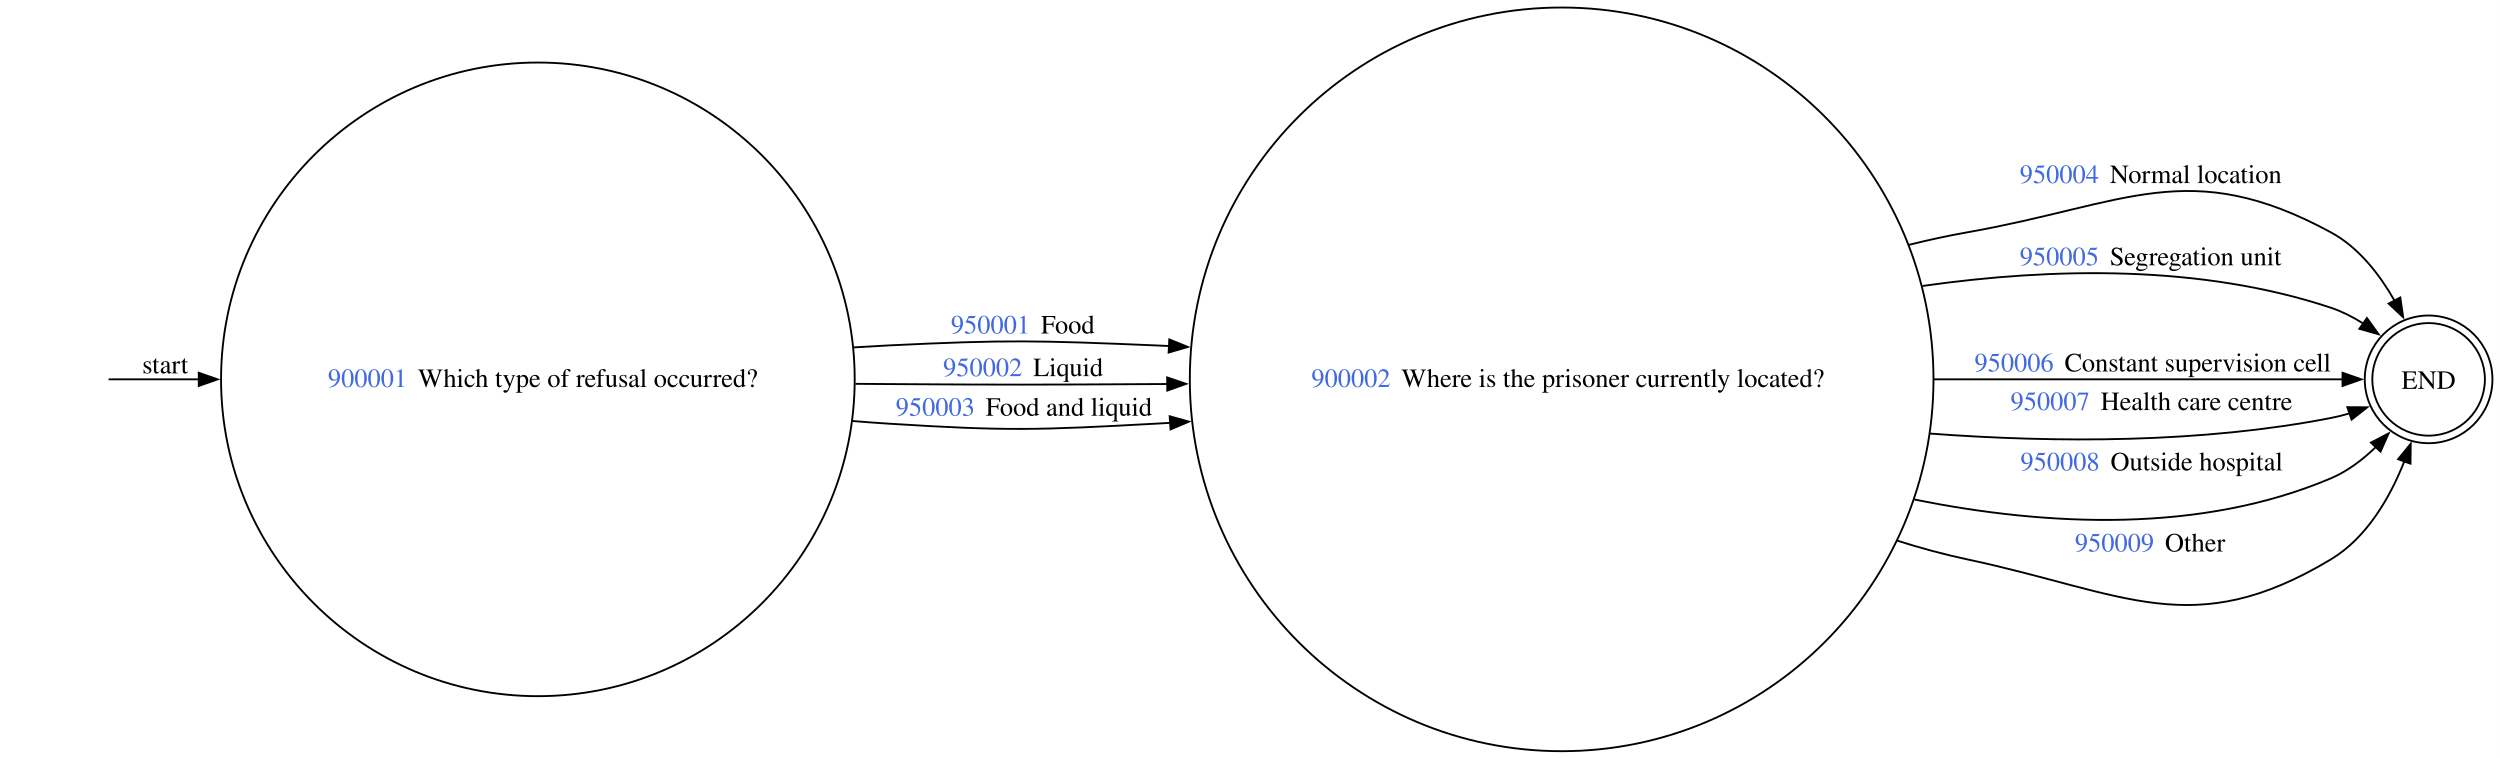
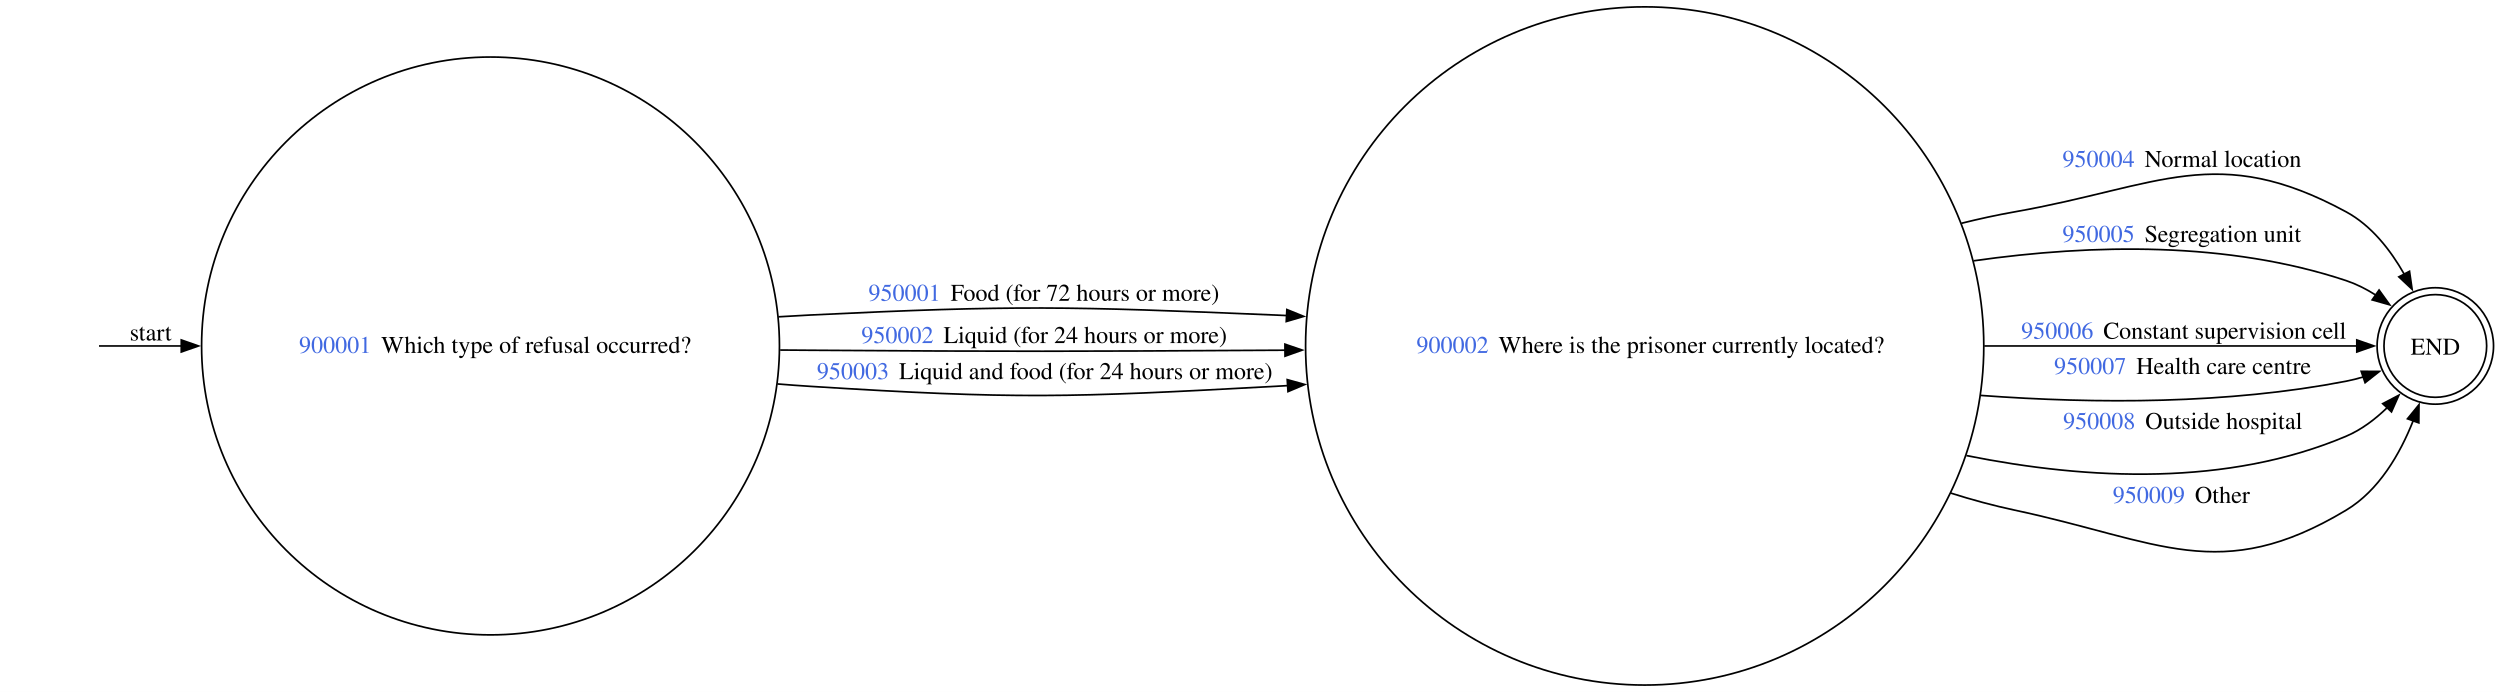
- <svg xmlns="http://www.w3.org/2000/svg" width="1326pt" height="402pt" viewBox="0.00 0.00 1326.00 402.00">
+ <svg xmlns="http://www.w3.org/2000/svg" width="1454pt" height="402pt" viewBox="0.00 0.00 1454.00 402.00">
  <g id="graph0" class="graph" transform="scale(1 1) rotate(0) translate(4 398.43)">
-     <polygon fill="white" stroke="none" points="-4,4 -4,-398.43 1321.98,-398.43 1321.98,4 -4,4" />
+     <polygon fill="white" stroke="none" points="-4,4 -4,-398.43 1450.23,-398.43 1450.23,4 -4,4" />
    <g id="node1" class="node">
</g>
    <g id="node2" class="node">
      <ellipse fill="none" stroke="black" cx="281.29" cy="-197.22" rx="168.04" ry="168.04" />
      <text xml:space="preserve" text-anchor="start" x="166.17" y="-193.17" font-family="Times,serif" font-size="14.00"> </text>
      <text xml:space="preserve" text-anchor="start" x="169.92" y="-193.17" font-family="Times,serif" font-size="14.00" fill="royalblue">900001 </text>
      <text xml:space="preserve" text-anchor="start" x="214.17" y="-193.17" font-family="Times,serif" font-size="14.00"> Which type of refusal occurred? </text>
    </g>
    <g id="edge1" class="edge">
      <path fill="none" stroke="black" d="M53.58,-197.22C66.35,-197.22 83.02,-197.22 101.53,-197.22" />
      <polygon fill="black" stroke="black" points="101.43,-200.72 111.43,-197.22 101.43,-193.72 101.43,-200.72" />
      <text xml:space="preserve" text-anchor="middle" x="83.62" y="-200.42" font-family="Times,serif" font-size="14.00">start</text>
    </g>
    <g id="node4" class="node">
-       <ellipse fill="none" stroke="black" cx="824.3" cy="-197.22" rx="197.22" ry="197.22" />
-       <text xml:space="preserve" text-anchor="start" x="687.8" y="-193.17" font-family="Times,serif" font-size="14.00"> </text>
-       <text xml:space="preserve" text-anchor="start" x="691.55" y="-193.17" font-family="Times,serif" font-size="14.00" fill="royalblue">900002 </text>
-       <text xml:space="preserve" text-anchor="start" x="735.8" y="-193.17" font-family="Times,serif" font-size="14.00"> Where is the prisoner currently located? </text>
+       <ellipse fill="none" stroke="black" cx="952.55" cy="-197.22" rx="197.22" ry="197.22" />
+       <text xml:space="preserve" text-anchor="start" x="816.05" y="-193.17" font-family="Times,serif" font-size="14.00"> </text>
+       <text xml:space="preserve" text-anchor="start" x="819.8" y="-193.17" font-family="Times,serif" font-size="14.00" fill="royalblue">900002 </text>
+       <text xml:space="preserve" text-anchor="start" x="864.05" y="-193.17" font-family="Times,serif" font-size="14.00"> Where is the prisoner currently located? </text>
    </g>
    <g id="edge2" class="edge">
-       <path fill="none" stroke="black" d="M448.68,-214.17C454.98,-214.57 461.21,-214.92 467.34,-215.22 530.26,-218.27 546.14,-217.86 609.09,-215.22 611.45,-215.12 613.84,-215.01 616.23,-214.9" />
-       <polygon fill="black" stroke="black" points="616.19,-218.41 626,-214.41 615.84,-211.42 616.19,-218.41" />
-       <text xml:space="preserve" text-anchor="start" x="496.59" y="-221.55" font-family="Times,serif" font-size="14.00"> </text>
-       <text xml:space="preserve" text-anchor="start" x="500.34" y="-221.55" font-family="Times,serif" font-size="14.00" fill="royalblue">950001 </text>
-       <text xml:space="preserve" text-anchor="start" x="544.59" y="-221.55" font-family="Times,serif" font-size="14.00"> Food </text>
+       <path fill="none" stroke="black" d="M448.68,-214.17C454.98,-214.57 461.21,-214.92 467.34,-215.22 587.2,-221.03 617.44,-220.25 737.34,-215.22 739.7,-215.12 742.09,-215.01 744.48,-214.9" />
+       <polygon fill="black" stroke="black" points="744.44,-218.41 754.25,-214.41 744.09,-211.42 744.44,-218.41" />
+       <text xml:space="preserve" text-anchor="start" x="497.34" y="-223.49" font-family="Times,serif" font-size="14.00"> </text>
+       <text xml:space="preserve" text-anchor="start" x="501.09" y="-223.49" font-family="Times,serif" font-size="14.00" fill="royalblue">950001 </text>
+       <text xml:space="preserve" text-anchor="start" x="545.34" y="-223.49" font-family="Times,serif" font-size="14.00"> Food (for 72 hours or more) </text>
    </g>
    <g id="edge3" class="edge">
-       <path fill="none" stroke="black" d="M449.73,-194.85C455.67,-194.8 461.55,-194.76 467.34,-194.72 530.34,-194.29 546.09,-194.35 609.09,-194.72 611.16,-194.73 613.24,-194.74 615.33,-194.75" />
-       <polygon fill="black" stroke="black" points="615.07,-198.25 625.1,-194.82 615.12,-191.25 615.07,-198.25" />
-       <text xml:space="preserve" text-anchor="start" x="492.46" y="-198.92" font-family="Times,serif" font-size="14.00"> </text>
-       <text xml:space="preserve" text-anchor="start" x="496.21" y="-198.92" font-family="Times,serif" font-size="14.00" fill="royalblue">950002 </text>
-       <text xml:space="preserve" text-anchor="start" x="540.46" y="-198.92" font-family="Times,serif" font-size="14.00"> Liquid </text>
+       <path fill="none" stroke="black" d="M449.73,-194.85C455.67,-194.8 461.55,-194.76 467.34,-194.72 587.33,-193.91 617.34,-194.02 737.34,-194.72 739.41,-194.73 741.49,-194.74 743.58,-194.75" />
+       <polygon fill="black" stroke="black" points="743.32,-198.25 753.35,-194.82 743.37,-191.25 743.32,-198.25" />
+       <text xml:space="preserve" text-anchor="start" x="493.21" y="-198.92" font-family="Times,serif" font-size="14.00"> </text>
+       <text xml:space="preserve" text-anchor="start" x="496.96" y="-198.92" font-family="Times,serif" font-size="14.00" fill="royalblue">950002 </text>
+       <text xml:space="preserve" text-anchor="start" x="541.21" y="-198.92" font-family="Times,serif" font-size="14.00"> Liquid (for 24 hours or more) </text>
    </g>
    <g id="edge4" class="edge">
-       <path fill="none" stroke="black" d="M448.14,-175.13C454.62,-174.59 461.04,-174.12 467.34,-173.72 530.21,-169.74 546.18,-170.28 609.09,-173.72 611.63,-173.86 614.19,-174 616.76,-174.16" />
-       <polygon fill="black" stroke="black" points="616.4,-177.64 626.6,-174.8 616.85,-170.66 616.4,-177.64" />
+       <path fill="none" stroke="black" d="M448.14,-175.13C454.62,-174.59 461.04,-174.12 467.34,-173.72 587.1,-166.14 617.52,-167.16 737.34,-173.72 739.88,-173.86 742.44,-174 745.01,-174.16" />
+       <polygon fill="black" stroke="black" points="744.65,-177.64 754.85,-174.8 745.1,-170.66 744.65,-177.64" />
      <text xml:space="preserve" text-anchor="start" x="467.34" y="-177.92" font-family="Times,serif" font-size="14.00"> </text>
      <text xml:space="preserve" text-anchor="start" x="471.09" y="-177.92" font-family="Times,serif" font-size="14.00" fill="royalblue">950003 </text>
-       <text xml:space="preserve" text-anchor="start" x="515.34" y="-177.92" font-family="Times,serif" font-size="14.00"> Food and liquid </text>
+       <text xml:space="preserve" text-anchor="start" x="515.34" y="-177.92" font-family="Times,serif" font-size="14.00"> Liquid and food (for 24 hours or more) </text>
    </g>
    <g id="node3" class="node">
-       <ellipse fill="none" stroke="black" cx="1284.13" cy="-197.22" rx="29.86" ry="29.86" />
-       <ellipse fill="none" stroke="black" cx="1284.13" cy="-197.22" rx="33.86" ry="33.86" />
-       <text xml:space="preserve" text-anchor="middle" x="1284.13" y="-192.17" font-family="Times,serif" font-size="14.00">END</text>
+       <ellipse fill="none" stroke="black" cx="1412.38" cy="-197.22" rx="29.86" ry="29.86" />
+       <ellipse fill="none" stroke="black" cx="1412.38" cy="-197.22" rx="33.86" ry="33.86" />
+       <text xml:space="preserve" text-anchor="middle" x="1412.38" y="-192.17" font-family="Times,serif" font-size="14.00">END</text>
    </g>
    <g id="edge5" class="edge">
-       <path fill="none" stroke="black" d="M1008.5,-268.56C1018.9,-271.16 1029.29,-273.41 1039.52,-275.22 1123.89,-290.1 1156.95,-316.02 1232.27,-275.22 1246.91,-267.29 1258,-253.11 1266.03,-239" />
-       <polygon fill="black" stroke="black" points="1269.12,-240.65 1270.64,-230.17 1262.91,-237.41 1269.12,-240.65" />
-       <text xml:space="preserve" text-anchor="start" x="1063.52" y="-301.33" font-family="Times,serif" font-size="14.00"> </text>
-       <text xml:space="preserve" text-anchor="start" x="1067.27" y="-301.33" font-family="Times,serif" font-size="14.00" fill="royalblue">950004 </text>
-       <text xml:space="preserve" text-anchor="start" x="1111.52" y="-301.33" font-family="Times,serif" font-size="14.00"> Normal location </text>
+       <path fill="none" stroke="black" d="M1136.75,-268.56C1147.15,-271.16 1157.54,-273.41 1167.77,-275.22 1252.14,-290.1 1285.2,-316.02 1360.52,-275.22 1375.16,-267.29 1386.25,-253.11 1394.28,-239" />
+       <polygon fill="black" stroke="black" points="1397.37,-240.65 1398.89,-230.17 1391.16,-237.41 1397.37,-240.65" />
+       <text xml:space="preserve" text-anchor="start" x="1191.77" y="-301.33" font-family="Times,serif" font-size="14.00"> </text>
+       <text xml:space="preserve" text-anchor="start" x="1195.52" y="-301.33" font-family="Times,serif" font-size="14.00" fill="royalblue">950004 </text>
+       <text xml:space="preserve" text-anchor="start" x="1239.77" y="-301.33" font-family="Times,serif" font-size="14.00"> Normal location </text>
    </g>
    <g id="edge6" class="edge">
-       <path fill="none" stroke="black" d="M1015.62,-246.74C1085.22,-256.65 1163.67,-258.02 1232.27,-235.22 1238.22,-233.24 1244.03,-230.27 1249.48,-226.83" />
-       <polygon fill="black" stroke="black" points="1251.42,-229.75 1257.6,-221.15 1247.4,-224.02 1251.42,-229.75" />
-       <text xml:space="preserve" text-anchor="start" x="1063.52" y="-257.73" font-family="Times,serif" font-size="14.00"> </text>
-       <text xml:space="preserve" text-anchor="start" x="1067.27" y="-257.73" font-family="Times,serif" font-size="14.00" fill="royalblue">950005 </text>
-       <text xml:space="preserve" text-anchor="start" x="1111.52" y="-257.73" font-family="Times,serif" font-size="14.00"> Segregation unit </text>
+       <path fill="none" stroke="black" d="M1143.87,-246.74C1213.47,-256.65 1291.92,-258.02 1360.52,-235.22 1366.47,-233.24 1372.28,-230.27 1377.73,-226.83" />
+       <polygon fill="black" stroke="black" points="1379.67,-229.75 1385.85,-221.15 1375.65,-224.02 1379.67,-229.75" />
+       <text xml:space="preserve" text-anchor="start" x="1191.77" y="-257.73" font-family="Times,serif" font-size="14.00"> </text>
+       <text xml:space="preserve" text-anchor="start" x="1195.52" y="-257.73" font-family="Times,serif" font-size="14.00" fill="royalblue">950005 </text>
+       <text xml:space="preserve" text-anchor="start" x="1239.77" y="-257.73" font-family="Times,serif" font-size="14.00"> Segregation unit </text>
    </g>
    <g id="edge7" class="edge">
-       <path fill="none" stroke="black" d="M1021.79,-197.22C1102.17,-197.22 1187.99,-197.22 1238.53,-197.22" />
-       <polygon fill="black" stroke="black" points="1238.47,-200.72 1248.47,-197.22 1238.47,-193.72 1238.47,-200.72" />
-       <text xml:space="preserve" text-anchor="start" x="1039.52" y="-201.42" font-family="Times,serif" font-size="14.00"> </text>
-       <text xml:space="preserve" text-anchor="start" x="1043.27" y="-201.42" font-family="Times,serif" font-size="14.00" fill="royalblue">950006 </text>
-       <text xml:space="preserve" text-anchor="start" x="1087.52" y="-201.42" font-family="Times,serif" font-size="14.00"> Constant supervision cell </text>
+       <path fill="none" stroke="black" d="M1150.04,-197.22C1230.42,-197.22 1316.24,-197.22 1366.78,-197.22" />
+       <polygon fill="black" stroke="black" points="1366.72,-200.72 1376.72,-197.22 1366.72,-193.72 1366.72,-200.72" />
+       <text xml:space="preserve" text-anchor="start" x="1167.77" y="-201.42" font-family="Times,serif" font-size="14.00"> </text>
+       <text xml:space="preserve" text-anchor="start" x="1171.52" y="-201.42" font-family="Times,serif" font-size="14.00" fill="royalblue">950006 </text>
+       <text xml:space="preserve" text-anchor="start" x="1215.77" y="-201.42" font-family="Times,serif" font-size="14.00"> Constant supervision cell </text>
    </g>
    <g id="edge8" class="edge">
-       <path fill="none" stroke="black" d="M1019.69,-168.46C1087.46,-163.42 1163.69,-163.41 1232.27,-176.72 1235.62,-177.37 1239.03,-178.24 1242.41,-179.25" />
-       <polygon fill="black" stroke="black" points="1241.02,-182.47 1251.62,-182.41 1243.29,-175.85 1241.02,-182.47" />
-       <text xml:space="preserve" text-anchor="start" x="1058.65" y="-180.92" font-family="Times,serif" font-size="14.00"> </text>
-       <text xml:space="preserve" text-anchor="start" x="1062.4" y="-180.92" font-family="Times,serif" font-size="14.00" fill="royalblue">950007 </text>
-       <text xml:space="preserve" text-anchor="start" x="1106.65" y="-180.92" font-family="Times,serif" font-size="14.00"> Health care centre </text>
+       <path fill="none" stroke="black" d="M1147.94,-168.46C1215.71,-163.42 1291.94,-163.41 1360.52,-176.72 1363.87,-177.37 1367.28,-178.24 1370.66,-179.25" />
+       <polygon fill="black" stroke="black" points="1369.27,-182.47 1379.87,-182.41 1371.54,-175.85 1369.27,-182.47" />
+       <text xml:space="preserve" text-anchor="start" x="1186.9" y="-180.92" font-family="Times,serif" font-size="14.00"> </text>
+       <text xml:space="preserve" text-anchor="start" x="1190.65" y="-180.92" font-family="Times,serif" font-size="14.00" fill="royalblue">950007 </text>
+       <text xml:space="preserve" text-anchor="start" x="1234.9" y="-180.92" font-family="Times,serif" font-size="14.00"> Health care centre </text>
    </g>
    <g id="edge9" class="edge">
-       <path fill="none" stroke="black" d="M1011.41,-133.47C1082.75,-119.12 1163.48,-115.58 1232.27,-144.72 1241.17,-148.49 1249.28,-154.66 1256.28,-161.48" />
-       <polygon fill="black" stroke="black" points="1253.53,-163.67 1262.93,-168.57 1258.64,-158.88 1253.53,-163.67" />
-       <text xml:space="preserve" text-anchor="start" x="1063.9" y="-148.92" font-family="Times,serif" font-size="14.00"> </text>
-       <text xml:space="preserve" text-anchor="start" x="1067.65" y="-148.92" font-family="Times,serif" font-size="14.00" fill="royalblue">950008 </text>
-       <text xml:space="preserve" text-anchor="start" x="1111.9" y="-148.92" font-family="Times,serif" font-size="14.00"> Outside hospital </text>
+       <path fill="none" stroke="black" d="M1139.66,-133.47C1211,-119.12 1291.73,-115.58 1360.52,-144.72 1369.42,-148.49 1377.53,-154.66 1384.53,-161.48" />
+       <polygon fill="black" stroke="black" points="1381.78,-163.67 1391.18,-168.57 1386.89,-158.88 1381.78,-163.67" />
+       <text xml:space="preserve" text-anchor="start" x="1192.15" y="-148.92" font-family="Times,serif" font-size="14.00"> </text>
+       <text xml:space="preserve" text-anchor="start" x="1195.9" y="-148.92" font-family="Times,serif" font-size="14.00" fill="royalblue">950008 </text>
+       <text xml:space="preserve" text-anchor="start" x="1240.15" y="-148.92" font-family="Times,serif" font-size="14.00"> Outside hospital </text>
    </g>
    <g id="edge10" class="edge">
-       <path fill="none" stroke="black" d="M1002.25,-111.67C1014.68,-107.74 1027.17,-104.34 1039.52,-101.72 1123.31,-83.89 1158.83,-57.62 1232.27,-101.72 1251.29,-113.14 1263.59,-134.35 1271.32,-153.89" />
-       <polygon fill="black" stroke="black" points="1267.94,-154.86 1274.64,-163.08 1274.53,-152.48 1267.94,-154.86" />
-       <text xml:space="preserve" text-anchor="start" x="1092.77" y="-105.92" font-family="Times,serif" font-size="14.00"> </text>
-       <text xml:space="preserve" text-anchor="start" x="1096.52" y="-105.92" font-family="Times,serif" font-size="14.00" fill="royalblue">950009 </text>
-       <text xml:space="preserve" text-anchor="start" x="1140.77" y="-105.92" font-family="Times,serif" font-size="14.00"> Other </text>
+       <path fill="none" stroke="black" d="M1130.5,-111.67C1142.93,-107.74 1155.42,-104.34 1167.77,-101.72 1251.56,-83.89 1287.08,-57.62 1360.52,-101.72 1379.54,-113.14 1391.84,-134.35 1399.57,-153.89" />
+       <polygon fill="black" stroke="black" points="1396.19,-154.86 1402.89,-163.08 1402.78,-152.48 1396.19,-154.86" />
+       <text xml:space="preserve" text-anchor="start" x="1221.02" y="-105.92" font-family="Times,serif" font-size="14.00"> </text>
+       <text xml:space="preserve" text-anchor="start" x="1224.77" y="-105.92" font-family="Times,serif" font-size="14.00" fill="royalblue">950009 </text>
+       <text xml:space="preserve" text-anchor="start" x="1269.02" y="-105.92" font-family="Times,serif" font-size="14.00"> Other </text>
    </g>
  </g>
</svg>
